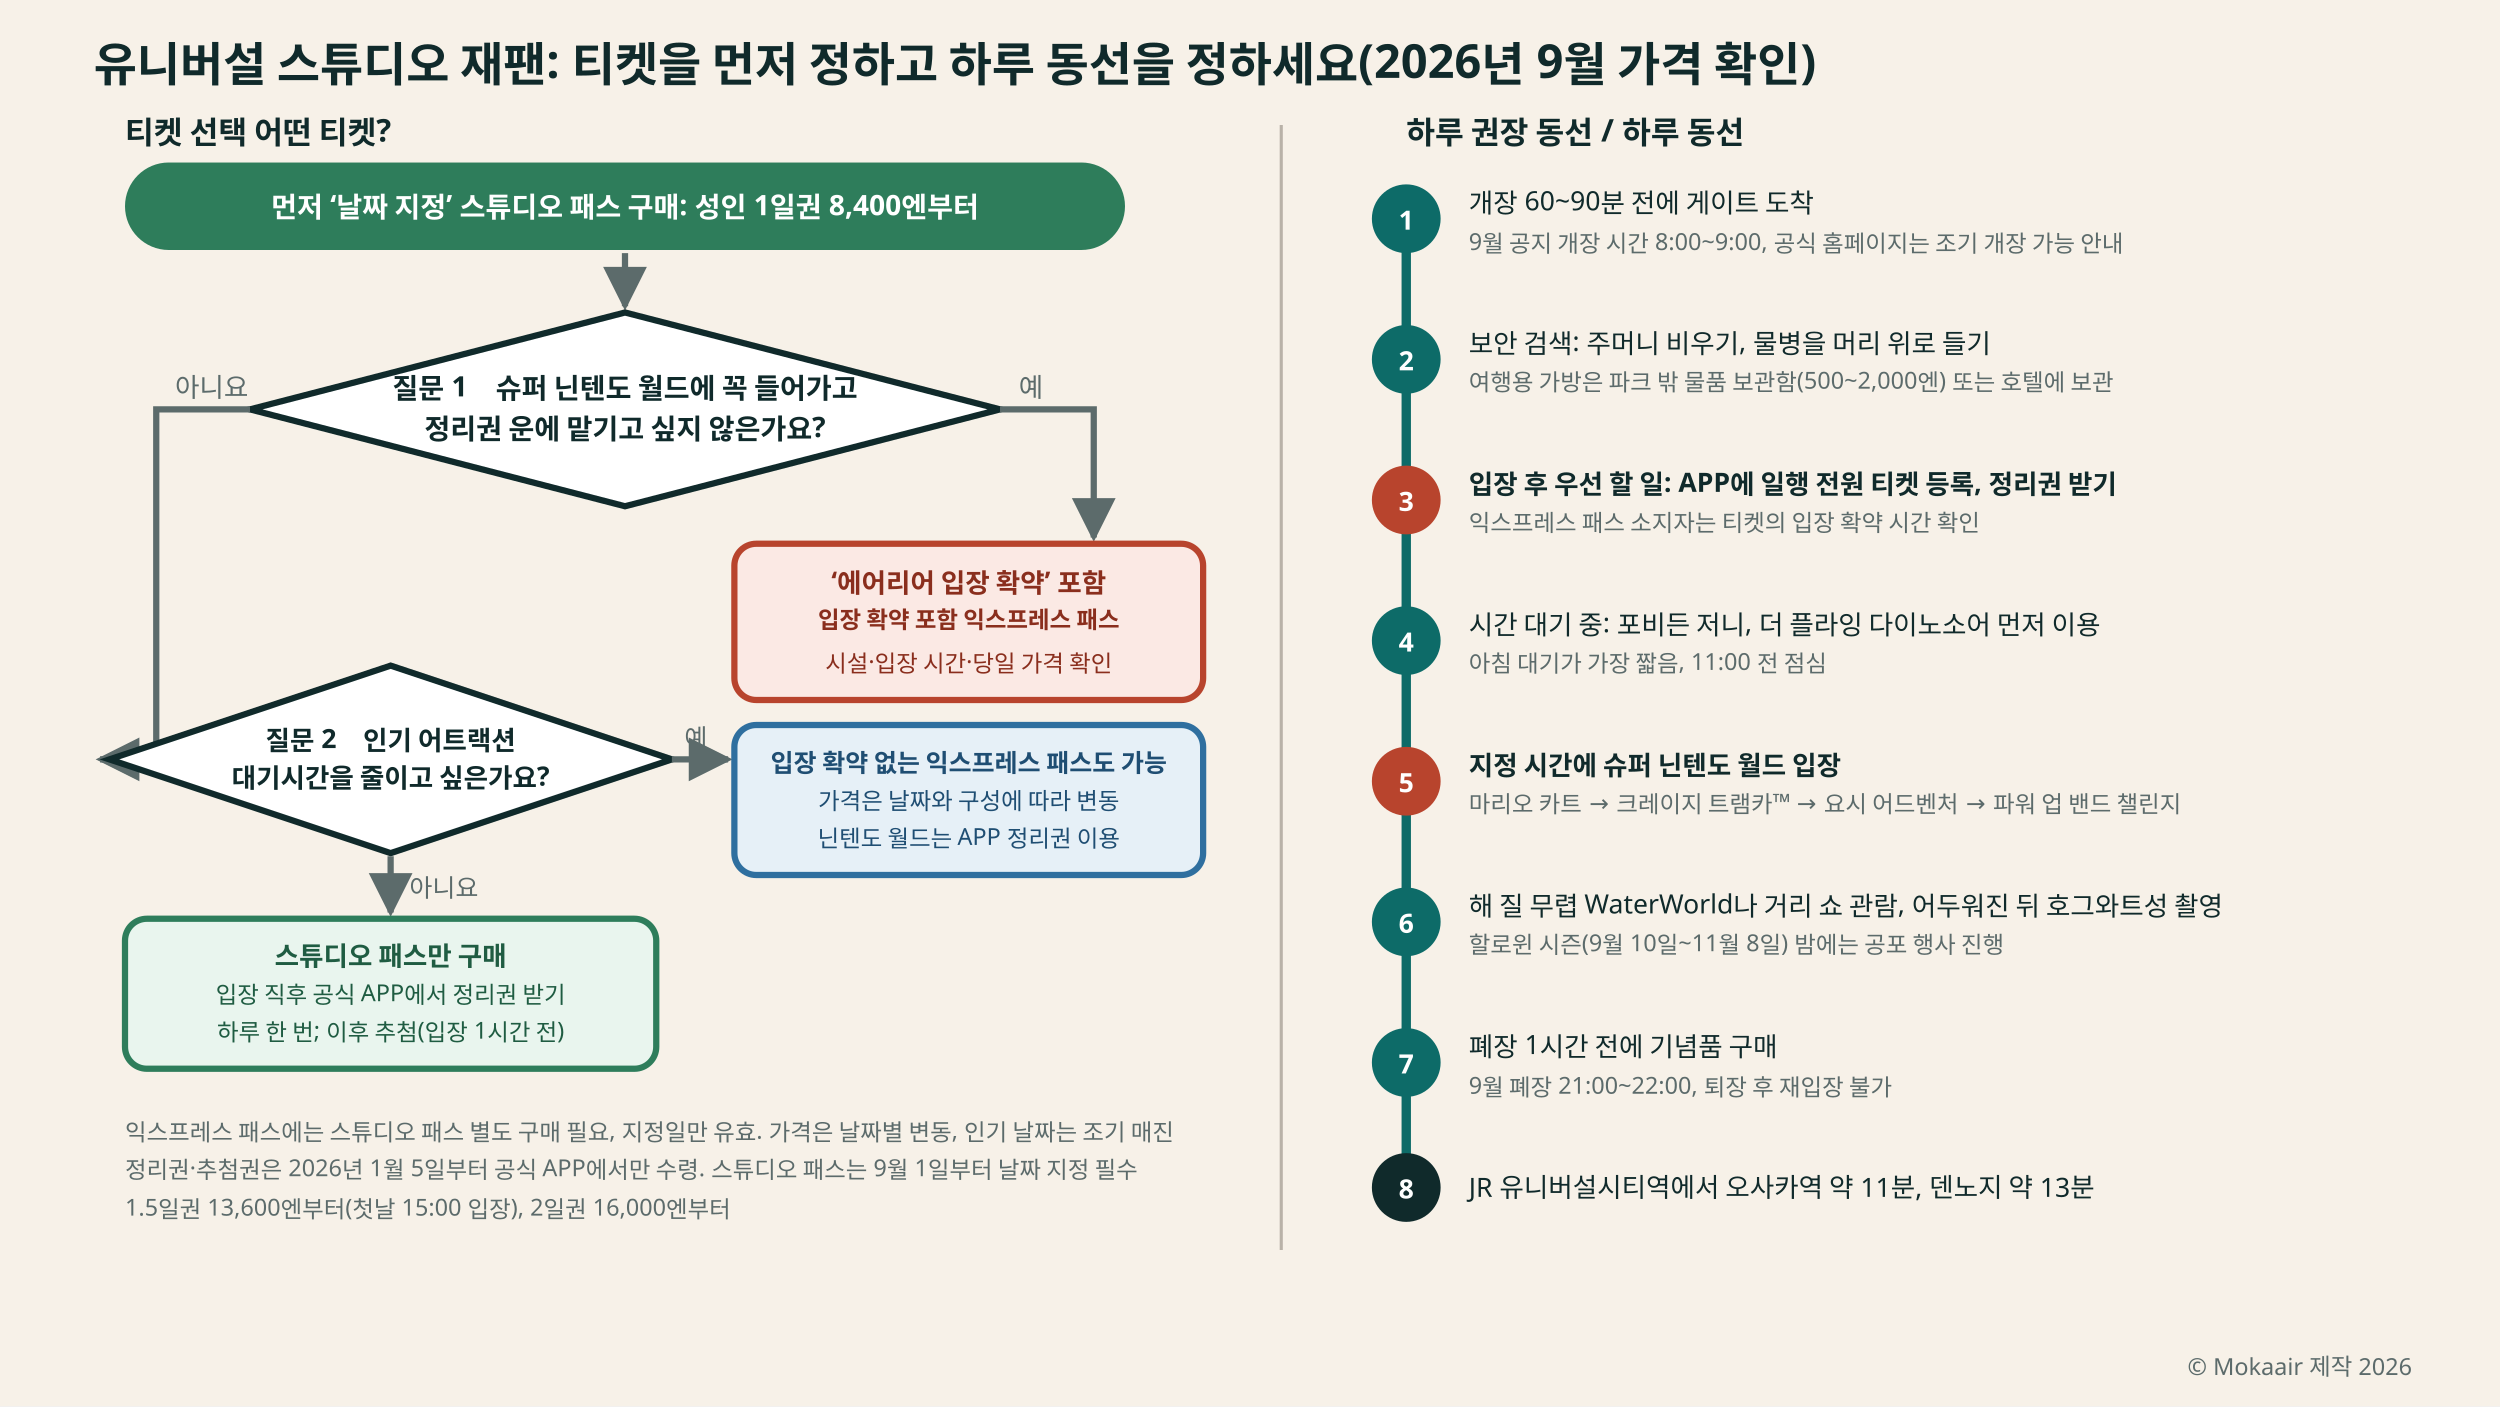
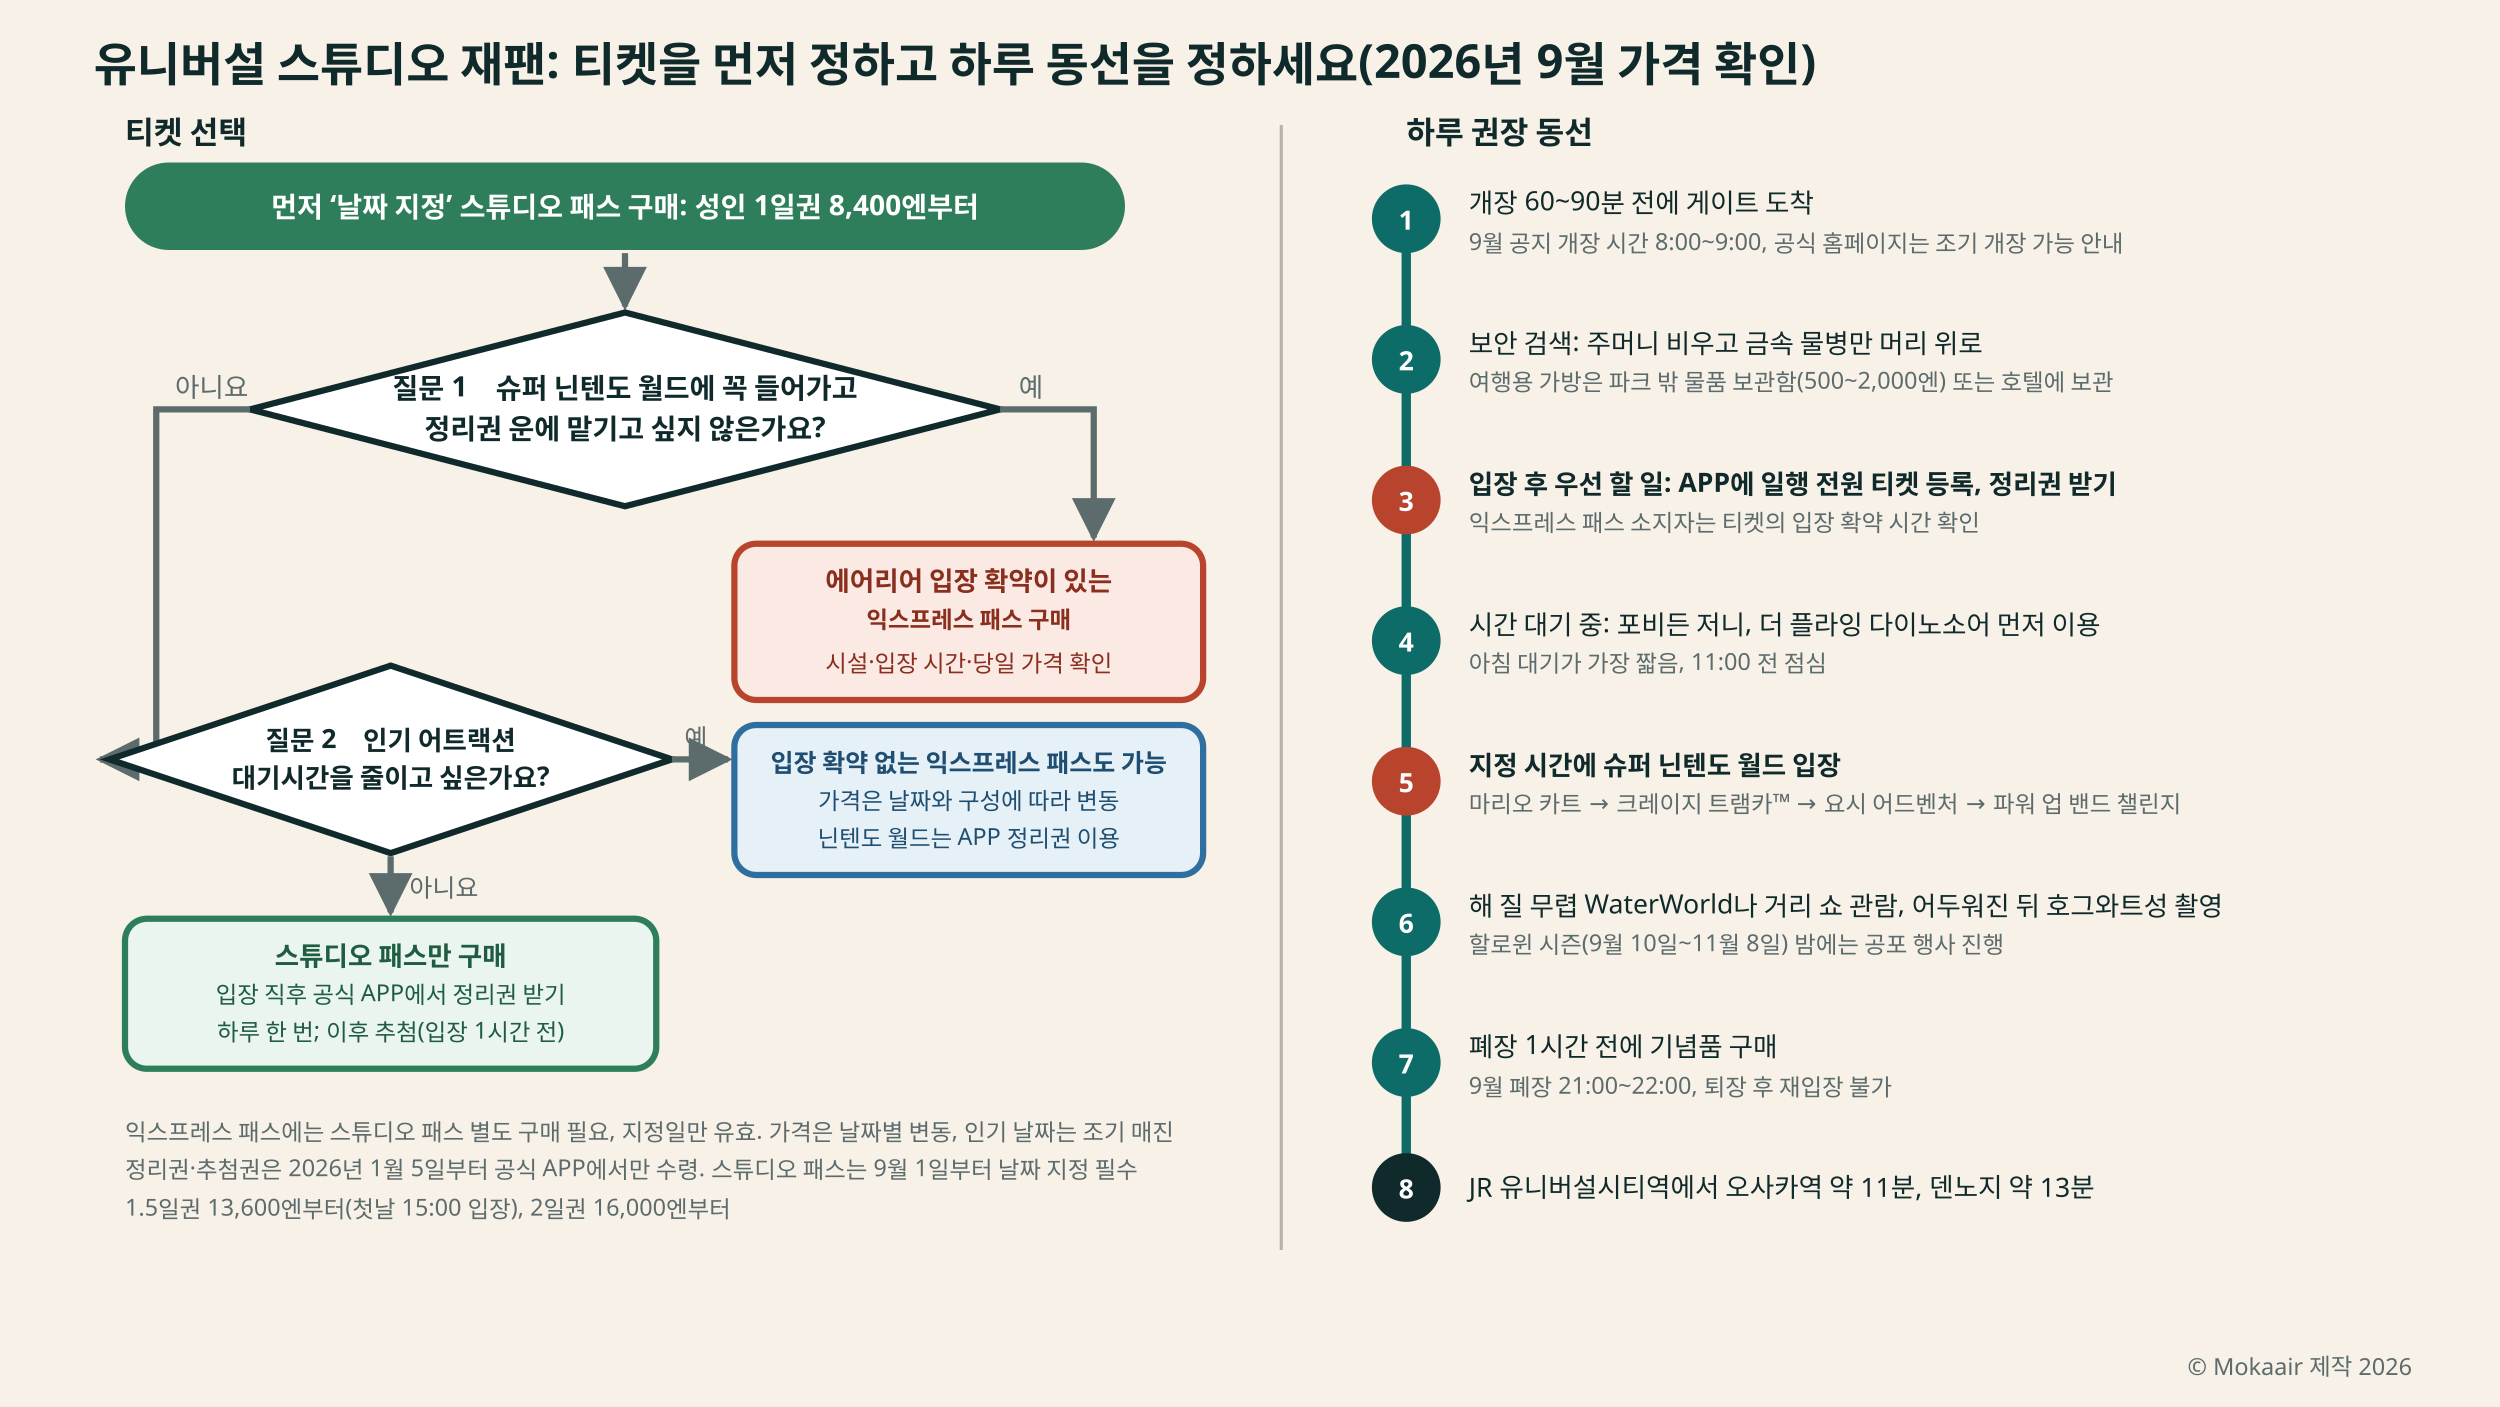
<svg xmlns="http://www.w3.org/2000/svg" viewBox="0 0 1600 900" width="1600" height="900" role="img" aria-labelledby="title desc" font-family="'Noto Sans TC','Noto Sans JP','PingFang TC','Microsoft JhengHei','Hiragino Sans',system-ui,sans-serif">
  <rect width="1600" height="900" fill="#F7F1E8" />
  <defs>
    <marker id="arrow" viewBox="0 0 10 10" refX="9" refY="5" markerWidth="7" markerHeight="7" orient="auto">
      <path d="M 0 0 L 10 5 L 0 10 z" fill="#5C6B6B" />
    </marker>
  </defs>
  <text x="60" y="52" font-size="30" font-weight="700" fill="#102A2B">유니버설 스튜디오 재팬: 티켓을 먼저 정하고 하루 동선을 정하세요(2026년 9월 가격 확인)</text>
-   <text x="80" y="92" font-size="20" font-weight="700" fill="#102A2B">티켓 선택 어떤 티켓?</text>
+   <text x="80" y="92" font-size="20" font-weight="700" fill="#102A2B">티켓 선택</text>
  <rect x="80" y="104" width="640" height="56" rx="28" fill="#2E7D5B" />
  <text x="400" y="139" font-size="18" font-weight="700" fill="#FFFFFF" text-anchor="middle">먼저 ‘날짜 지정’ 스튜디오 패스 구매: 성인 1일권 8,400엔부터</text>
  <path d="M 400 162 L 400 196" stroke="#5C6B6B" stroke-width="4" marker-end="url(#arrow)" />
  <polygon points="400,200 640,262 400,324 160,262" fill="#FFFFFF" stroke="#102A2B" stroke-width="4" />
  <text x="400" y="255" font-size="18" font-weight="700" fill="#102A2B" text-anchor="middle">질문 1　슈퍼 닌텐도 월드에 꼭 들어가고</text>
  <text x="400" y="281" font-size="18" font-weight="700" fill="#102A2B" text-anchor="middle">정리권 운에 맡기고 싶지 않은가요?</text>
  <path d="M 640 262 L 700 262 L 700 344" stroke="#5C6B6B" stroke-width="4" fill="none" marker-end="url(#arrow)" />
  <text x="652" y="254" font-size="17" fill="#5C6B6B">예</text>
  <rect x="470" y="348" width="300" height="100" rx="14" fill="#FBE9E4" stroke="#B8442D" stroke-width="4" />
-   <text x="620" y="378" font-size="17" font-weight="700" fill="#8A2E1D" text-anchor="middle">‘에어리어 입장 확약’ 포함</text>
-   <text x="620" y="402" font-size="15" font-weight="700" fill="#8A2E1D" text-anchor="middle" style="font-size: 15px;">입장 확약 포함 익스프레스 패스</text>
+   <text x="620" y="378" font-size="17" font-weight="700" fill="#8A2E1D" text-anchor="middle">에어리어 입장 확약이 있는</text>
+   <text x="620" y="402" font-size="15" font-weight="700" fill="#8A2E1D" text-anchor="middle" style="font-size: 15px;">익스프레스 패스 구매</text>
  <text x="620" y="430" font-size="15" fill="#8A2E1D" text-anchor="middle">시설·입장 시간·당일 가격 확인</text>
  <path d="M 160 262 L 100 262 L 100 486 L 64 486" stroke="#5C6B6B" stroke-width="4" fill="none" marker-end="url(#arrow)" />
  <text x="112" y="254" font-size="17" fill="#5C6B6B">아니요</text>
  <polygon points="250,426 430,486 250,546 70,486" fill="#FFFFFF" stroke="#102A2B" stroke-width="4" />
  <text x="250" y="480" font-size="17" font-weight="700" fill="#102A2B" text-anchor="middle">질문 2　인기 어트랙션</text>
  <text x="250" y="504" font-size="17" font-weight="700" fill="#102A2B" text-anchor="middle">대기시간을 줄이고 싶은가요?</text>
  <path d="M 430 486 L 466 486" stroke="#5C6B6B" stroke-width="4" fill="none" marker-end="url(#arrow)" />
  <text x="438" y="478" font-size="16" fill="#5C6B6B">예</text>
  <rect x="470" y="464" width="300" height="96" rx="14" fill="#E6F0F7" stroke="#2F6F9F" stroke-width="4" />
  <text x="620" y="494" font-size="16" font-weight="700" fill="#1F4E73" text-anchor="middle">입장 확약 없는 익스프레스 패스도 가능</text>
  <text x="620" y="518" font-size="15" fill="#1F4E73" text-anchor="middle">가격은 날짜와 구성에 따라 변동</text>
  <text x="620" y="542" font-size="15" fill="#1F4E73" text-anchor="middle">닌텐도 월드는 APP 정리권 이용</text>
  <path d="M 250 548 L 250 584" stroke="#5C6B6B" stroke-width="4" fill="none" marker-end="url(#arrow)" />
  <text x="262" y="574" font-size="16" fill="#5C6B6B">아니요</text>
  <rect x="80" y="588" width="340" height="96" rx="14" fill="#E9F5EE" stroke="#2E7D5B" stroke-width="4" />
  <text x="250" y="618" font-size="17" font-weight="700" fill="#1F5C42" text-anchor="middle">스튜디오 패스만 구매</text>
  <text x="250" y="642" font-size="15" fill="#1F5C42" text-anchor="middle">입장 직후 공식 APP에서 정리권 받기</text>
  <text x="250" y="666" font-size="15" fill="#1F5C42" text-anchor="middle" style="font-size: 15px;">하루 한 번; 이후 추첨(입장 1시간 전)</text>
  <text x="80" y="730" font-size="15" fill="#5C6B6B">익스프레스 패스에는 스튜디오 패스 별도 구매 필요, 지정일만 유효. 가격은 날짜별 변동, 인기 날짜는 조기 매진</text>
  <text x="80" y="754" font-size="15" fill="#5C6B6B">정리권·추첨권은 2026년 1월 5일부터 공식 APP에서만 수령. 스튜디오 패스는 9월 1일부터 날짜 지정 필수</text>
  <text x="80" y="778" font-size="15" fill="#5C6B6B">1.5일권 13,600엔부터(첫날 15:00 입장), 2일권 16,000엔부터</text>
  <line x1="820" y1="80" x2="820" y2="800" stroke="#B9B2A8" stroke-width="2" />
-   <text x="900" y="92" font-size="20" font-weight="700" fill="#102A2B">하루 권장 동선 / 하루 동선</text>
+   <text x="900" y="92" font-size="20" font-weight="700" fill="#102A2B">하루 권장 동선</text>
  <path d="M 900 130 L 900 760" stroke="#0D6B68" stroke-width="6" stroke-linecap="round" />
  <g font-size="17" fill="#102A2B">
    <circle cx="900" cy="140" r="22" fill="#0D6B68" />
    <text x="900" y="147" font-size="17" font-weight="700" fill="#FFFFFF" text-anchor="middle">1</text>
    <text x="940" y="136">개장 60~90분 전에 게이트 도착</text>
    <text x="940" y="160" font-size="15" fill="#5C6B6B">9월 공지 개장 시간 8:00~9:00, 공식 홈페이지는 조기 개장 가능 안내</text>
    <circle cx="900" cy="230" r="22" fill="#0D6B68" />
    <text x="900" y="237" font-size="17" font-weight="700" fill="#FFFFFF" text-anchor="middle">2</text>
-     <text x="940" y="226">보안 검색: 주머니 비우기, 물병을 머리 위로 들기</text>
+     <text x="940" y="226">보안 검색: 주머니 비우고 금속 물병만 머리 위로</text>
    <text x="940" y="250" font-size="15" fill="#5C6B6B">여행용 가방은 파크 밖 물품 보관함(500~2,000엔) 또는 호텔에 보관</text>
    <circle cx="900" cy="320" r="22" fill="#B8442D" />
    <text x="900" y="327" font-size="17" font-weight="700" fill="#FFFFFF" text-anchor="middle">3</text>
    <text x="940" y="316" font-weight="700">입장 후 우선 할 일: APP에 일행 전원 티켓 등록, 정리권 받기</text>
    <text x="940" y="340" font-size="15" fill="#5C6B6B">익스프레스 패스 소지자는 티켓의 입장 확약 시간 확인</text>
    <circle cx="900" cy="410" r="22" fill="#0D6B68" />
    <text x="900" y="417" font-size="17" font-weight="700" fill="#FFFFFF" text-anchor="middle">4</text>
    <text x="940" y="406">시간 대기 중: 포비든 저니, 더 플라잉 다이노소어 먼저 이용</text>
    <text x="940" y="430" font-size="15" fill="#5C6B6B">아침 대기가 가장 짧음, 11:00 전 점심</text>
    <circle cx="900" cy="500" r="22" fill="#B8442D" />
    <text x="900" y="507" font-size="17" font-weight="700" fill="#FFFFFF" text-anchor="middle">5</text>
    <text x="940" y="496" font-weight="700">지정 시간에 슈퍼 닌텐도 월드 입장</text>
    <text x="940" y="520" font-size="15" fill="#5C6B6B">마리오 카트 → 크레이지 트램카™ → 요시 어드벤처 → 파워 업 밴드 챌린지</text>
    <circle cx="900" cy="590" r="22" fill="#0D6B68" />
    <text x="900" y="597" font-size="17" font-weight="700" fill="#FFFFFF" text-anchor="middle">6</text>
    <text x="940" y="586">해 질 무렵 WaterWorld나 거리 쇼 관람, 어두워진 뒤 호그와트성 촬영</text>
    <text x="940" y="610" font-size="15" fill="#5C6B6B">할로윈 시즌(9월 10일~11월 8일) 밤에는 공포 행사 진행</text>
    <circle cx="900" cy="680" r="22" fill="#0D6B68" />
    <text x="900" y="687" font-size="17" font-weight="700" fill="#FFFFFF" text-anchor="middle">7</text>
    <text x="940" y="676">폐장 1시간 전에 기념품 구매</text>
    <text x="940" y="700" font-size="15" fill="#5C6B6B">9월 폐장 21:00~22:00, 퇴장 후 재입장 불가</text>
    <circle cx="900" cy="760" r="22" fill="#102A2B" />
    <text x="900" y="767" font-size="17" font-weight="700" fill="#FFFFFF" text-anchor="middle">8</text>
    <text x="940" y="766">JR 유니버설시티역에서 오사카역 약 11분, 덴노지 약 13분</text>
  </g>
  <text x="1400" y="880" font-size="15" fill="#5C6B6B">© Mokaair 제작 2026</text>
</svg>
